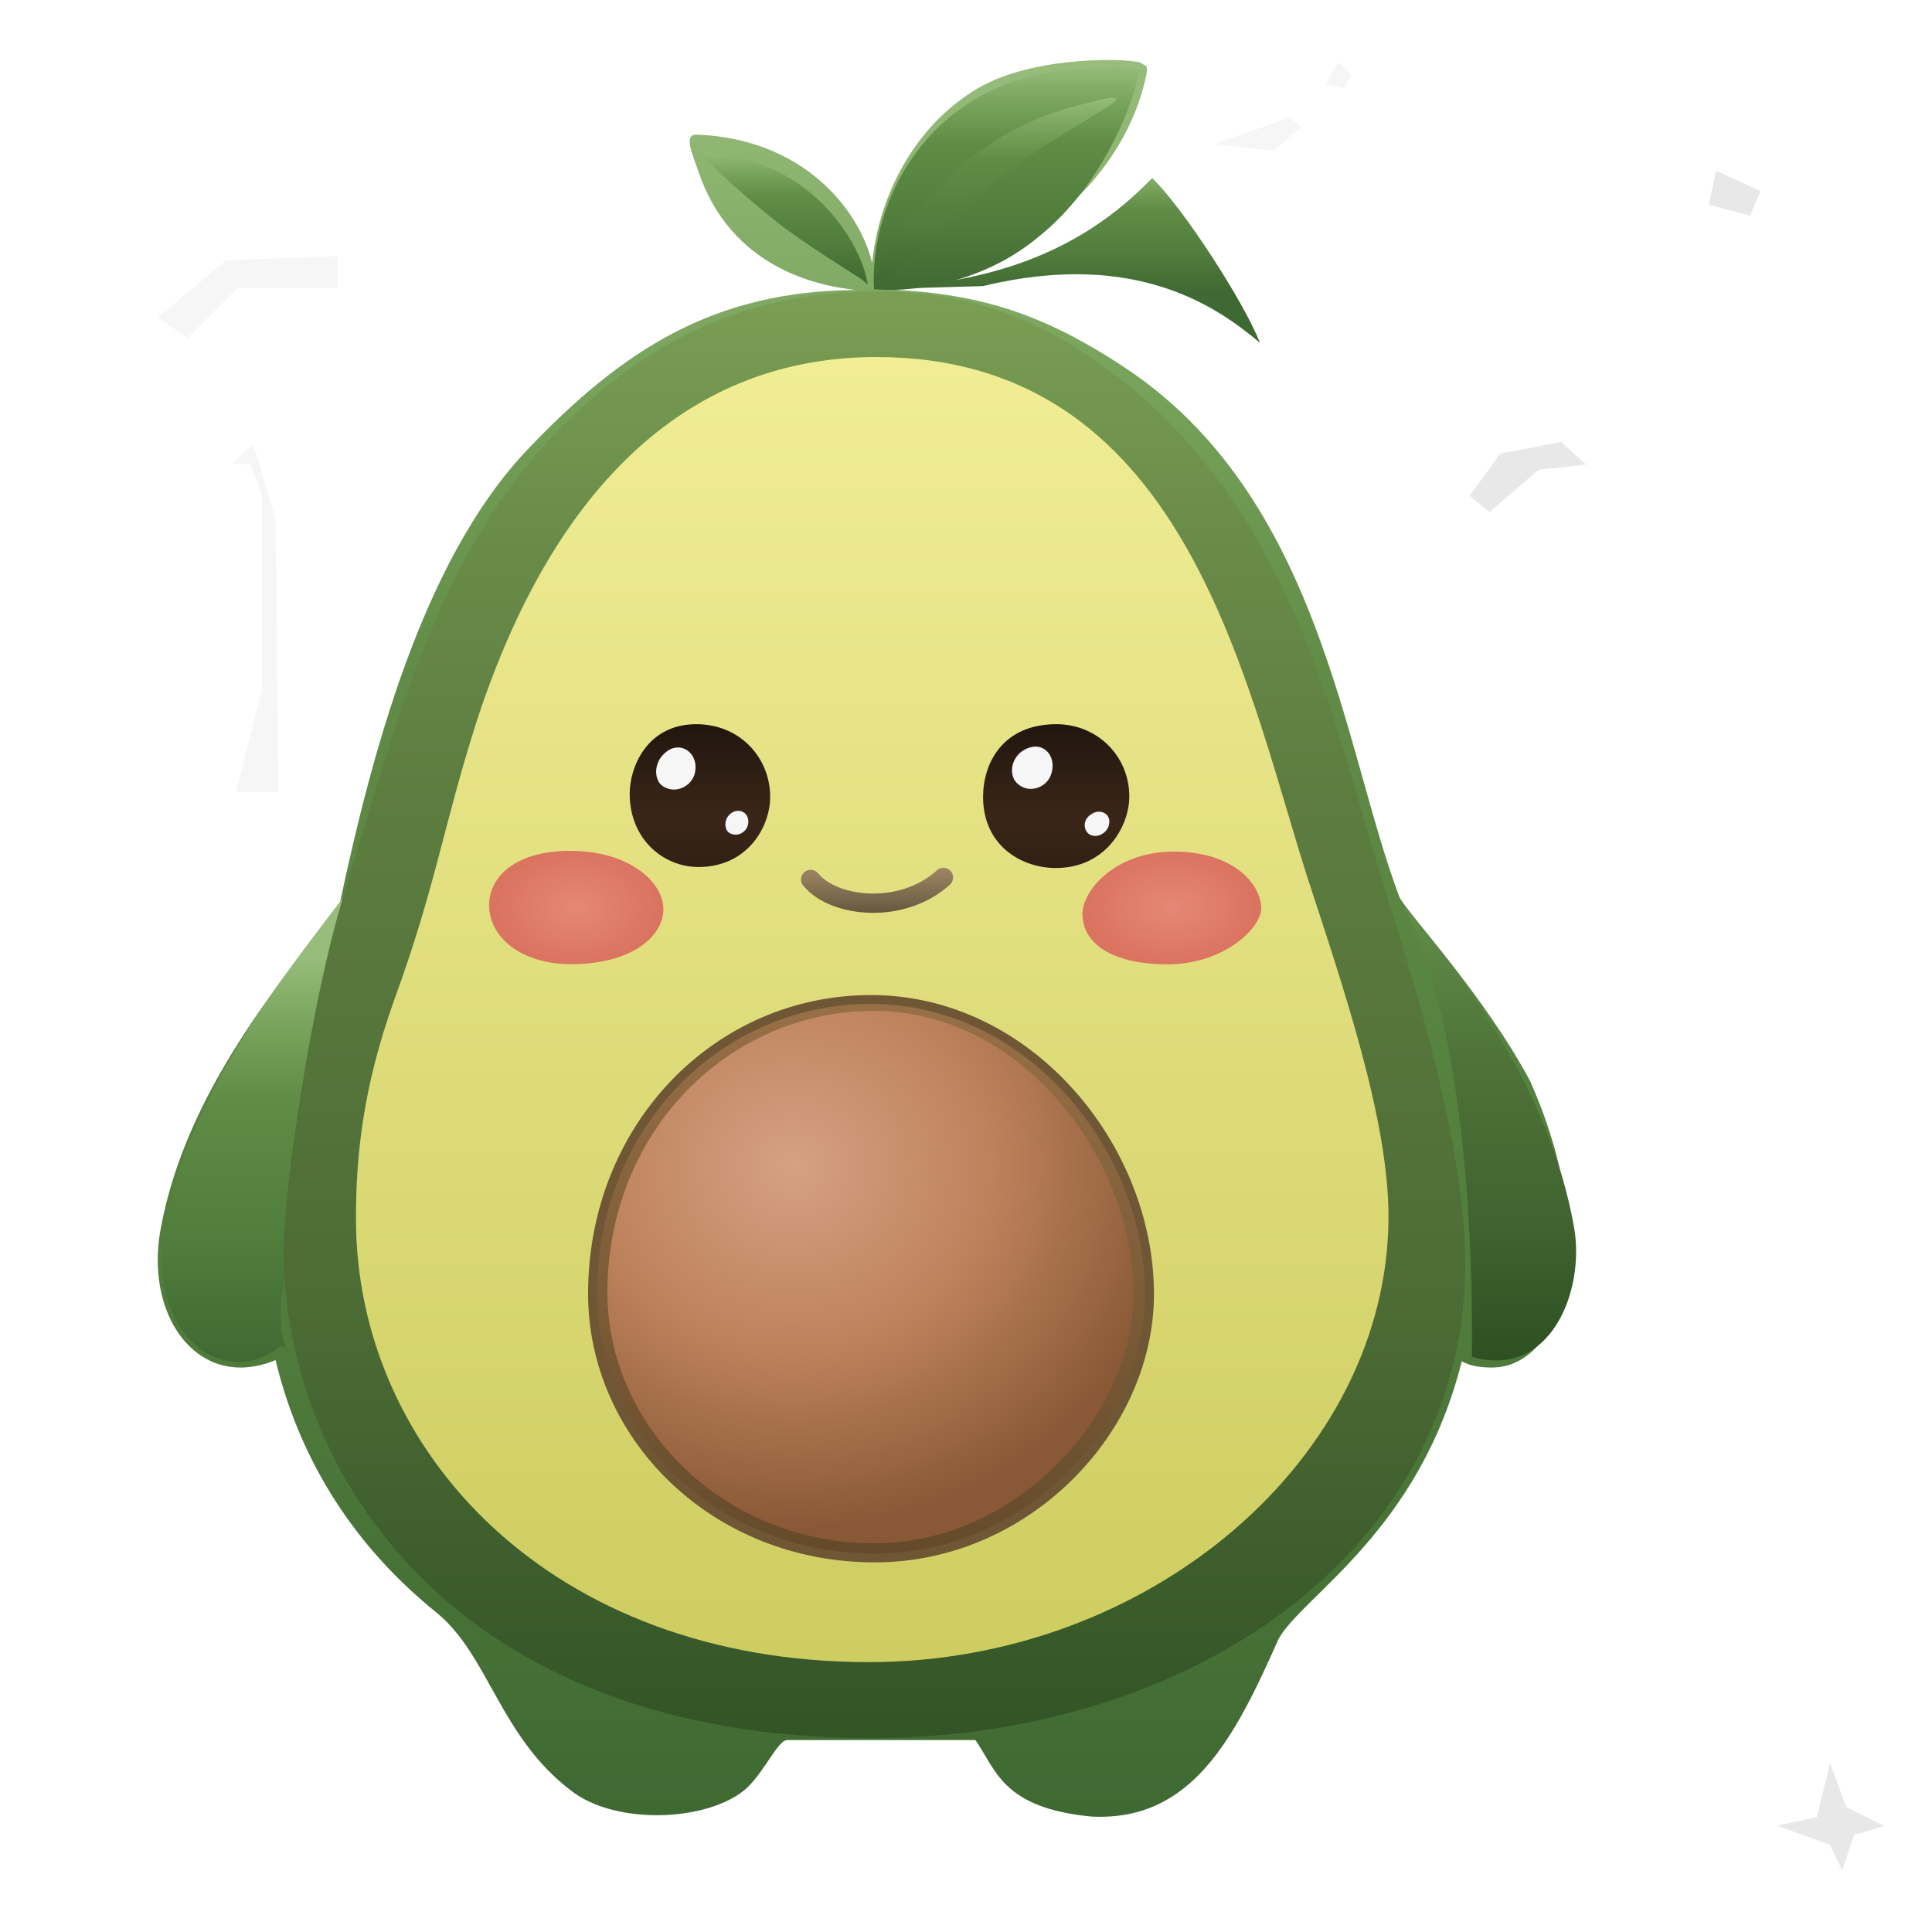
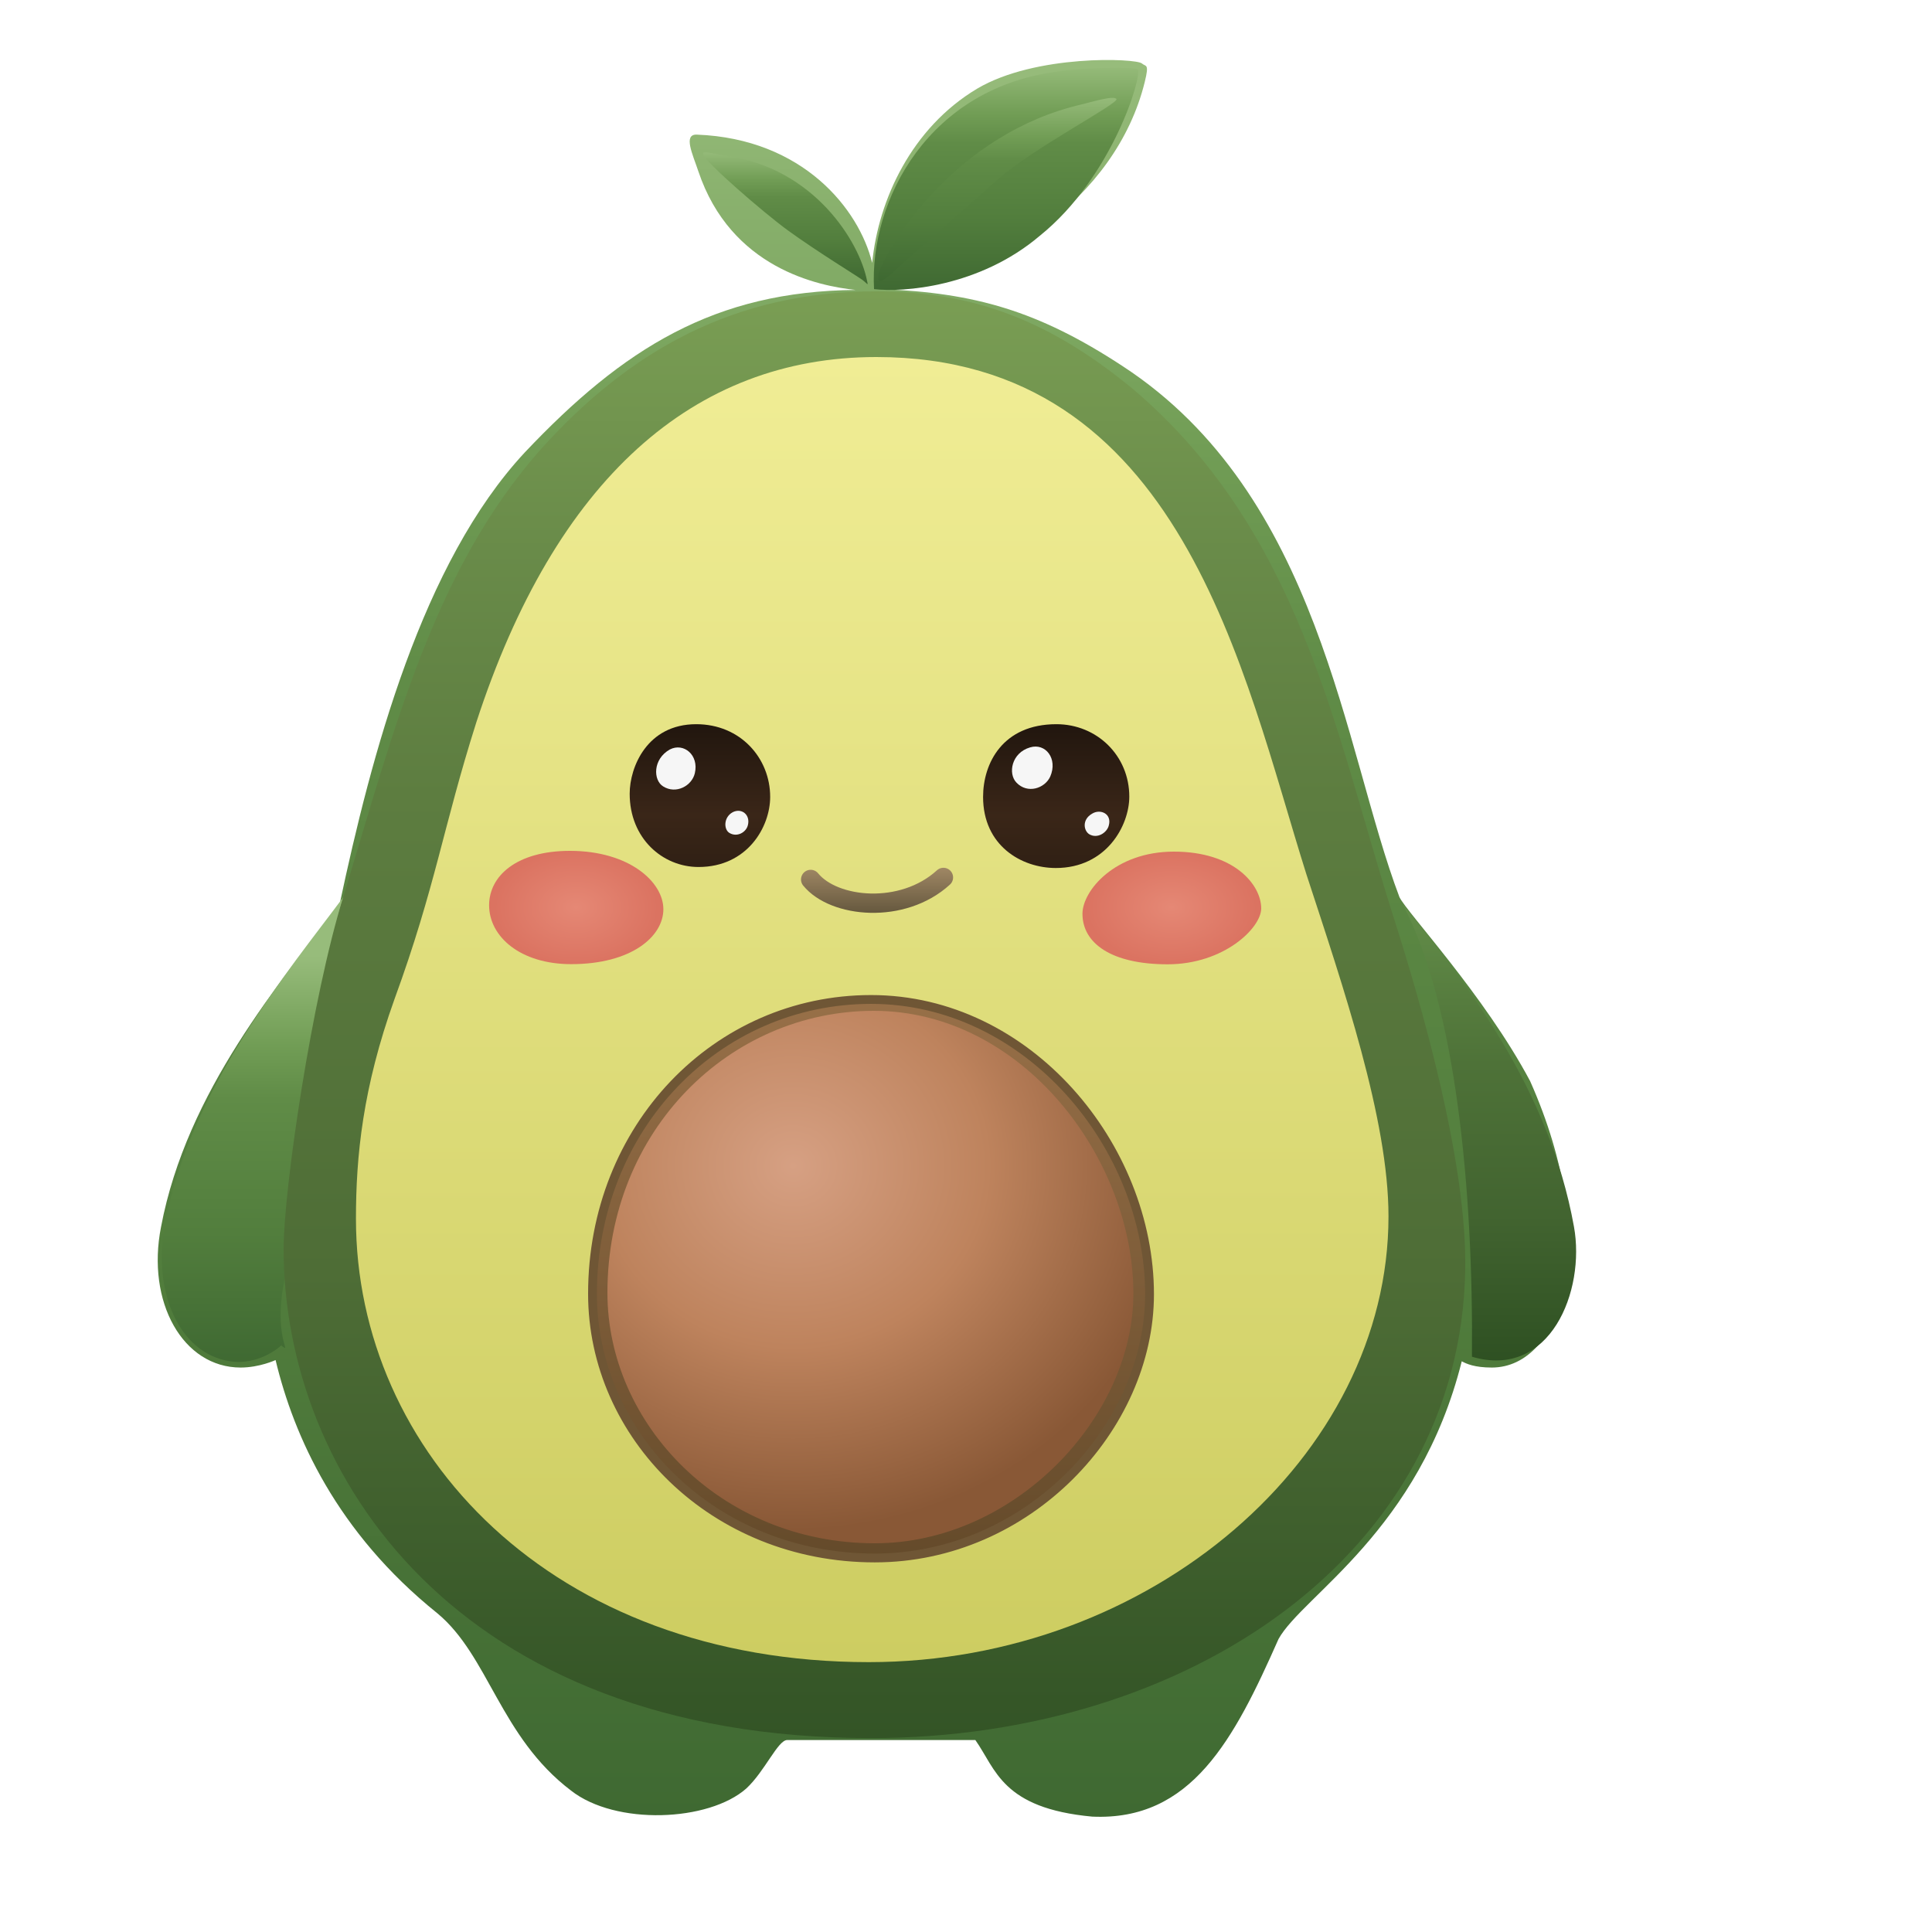
<svg xmlns="http://www.w3.org/2000/svg" width="250" height="250" fill="none" viewBox="0 0 250 250">
-   <path d="m236.8 228.1-1.69 7.05-5.17 1.08 6.85 2.49 1.58 3.32 1.55-4.59 3.91-1.18-4.93-2.44-2.1-5.73z" fill="#E8E8E8" />
-   <path d="m166.8 15.23-9.73 3.45 7.73 0.8 3.69-3.1-1.69-1.15z" fill="#F6F6F6" />
-   <path d="m227.8 24.73-5.74-2.63-0.93 4.38 5.34 1.43 1.33-3.18z" fill="#E8E8E8" />
-   <path d="m173.2 8.05-1.68 2.86 2.39 0.51 0.98-1.78-1.69-1.59z" fill="#F6F6F6" />
-   <path d="m202 57.19-7.85 1.5-3.99 5.48 2.6 2.09 6.32-5.47 6.17-0.68-3.25-2.92z" fill="#E8E8E8" />
-   <path d="m30.02 59.99 2.4 0.08 1.5 3.99v25.05l-3.38 13.38h5.47l-0.32-35.26-2.92-9.77-2.75 2.53z" fill="#F6F6F6" />
-   <path d="m20.43 41.08 3.83 2.65 6.45-6.45h12.97v-4.15l-14.47 0.57-8.78 7.38z" fill="#F6F6F6" />
  <path d="m198 139.9c-5.91-11.11-15.94-21.8-16.91-23.81-7.25-19.09-10.19-52-35.85-68.73-10.91-7.16-19.17-9.47-31.07-9.94 14.56-1.36 30.22-11.63 33.96-26.81 0.61-2.46 0.14-1.95-0.37-2.4-0.75-0.67-13.76-1.22-21.33 3.27-8.46 5.06-12.76 14.35-13.57 22.54-1.7-6.95-8.93-16.07-22.69-16.6-1.8-0.07-0.54 2.54 0.19 4.73 4.21 12.55 15.51 14.86 20.37 15.37-18.25 0.16-30.07 7.54-42.81 21.01-13.3 14.27-19.85 39.08-23.98 58.51-7.58 9.96-19.78 24.13-23.1 41.71-1.93 9.74 2.83 18.21 10.3 18.21 2.44 0 4.52-0.97 4.52-0.97 2.36 9.85 7.91 22.3 20.91 32.75 6.69 5.53 8.12 15.98 17.32 22.96 5.78 4.54 17.82 4.03 22.68-0.27 2.4-2.22 4.09-6.27 5.29-6.27h24.35c2.67 3.78 3.44 8.83 15.12 9.91 12.84 0.58 18.36-9.98 24.11-22.98 3.12-5.64 18.22-14 23.71-35.94 0.61 0.33 1.67 0.81 3.89 0.81 9.07 0 14.38-15.87 4.96-37.06z" fill="url(#paint0_linear_1056_10882)" />
  <path d="m44.42 116.1c-7.05 9.48-19.9 24.75-23.13 42.64-1.5 8.31 1.79 16.31 8.37 17.39 3.95 0.64 6.72-2.03 6.72-2.03 1.63 1.2-1.26-0.82 0.56-9.16 2.67-12.18 2.94-32.8 7.48-48.84z" fill="url(#paint1_linear_1056_10882)" />
  <path d="m181.5 117c6.91 13.11 9.16 37.13 8.97 58.56 10.1 2.98 14.71-8.52 13.2-16.83-3.22-17.89-13.97-31.6-22.17-41.73z" fill="url(#paint2_linear_1056_10882)" />
  <path d="m113.1 37.41c-0.62-11.5 7.09-26.2 24.11-28.2 2.84-0.45 9.49-0.6 10-0.22 0.69 0.52-3.17 13.89-12.66 21.52-7.84 6.66-17.77 7.34-21.45 6.9z" fill="url(#paint3_linear_1056_10882)" />
  <path d="m113.8 35.08c1.29-3.53 9.91-17.8 26.16-21.57 3.08-0.83 4.2-1.02 4.5-0.71 0.51 0.51-10.82 6.36-15.49 10.54-4.84 4.32-12.2 10.75-13.4 11.89-1.2 1.15-2.4 1.81-1.77-0.15z" fill="url(#paint4_linear_1056_10882)" />
  <path d="m112.2 36.36c-0.97-5.09-6.86-14.6-18.18-16.19-1.93-0.32-3.19-0.74-3.03-0.2 0.31 1.05 7.81 7.54 10.93 9.82 3.74 2.72 9.01 5.94 9.66 6.42s0.8 0.89 0.62 0.15z" fill="url(#paint5_linear_1056_10882)" />
-   <path d="m112.7 37.44c14.93-0.72 26.74-4.36 36.39-14.41 4.04 3.92 11.89 16.05 13.94 21.32-4.93-4.09-15.5-12.26-35.82-7.33l-14.51 0.42z" fill="url(#paint6_linear_1056_10882)" />
  <path d="m113.4 37.7c-18.38 0-31.93 7.69-43.37 20.38-13.79 15.53-18.92 35.89-25.61 57.99-4.02 12.86-7.72 37.74-7.72 45.56 0 29.02 22.21 63.28 76 63.28 41.1 0 76.25-23.86 76.9-60.58 0.25-13.67-5.46-33.82-9.58-46.61-7.33-23.38-11.87-49-33.32-67.3-10.62-8.79-20.55-12.72-33.3-12.72z" fill="url(#paint7_linear_1056_10882)" />
  <path d="m113.4 46.2c-23.66 0-41.55 15.87-51.77 47.29-4.3 13.53-5.27 21.26-10.58 35.79-4.12 11.5-4.99 20.33-4.99 28.43 0 30.11 25.27 57.37 66.37 57.37 36.55 0 67.24-26.6 67.24-57.69 0-12.55-5.84-29.64-10.63-44.28-8.2-26-16.11-66.91-55.64-66.91z" fill="url(#paint8_linear_1056_10882)" />
  <path d="m113.2 201.6c19.84 0 35.55-16.88 35.55-34.12 0-19.14-15.71-38.15-36.03-38.15-19.99 0-36.05 16.56-36.05 38.09 0 18.3 15.64 34.18 36.53 34.18z" fill="url(#paint9_linear_1056_10882)" stroke="#6F5635" stroke-miterlimit="10" stroke-width="1.142" />
  <path d="m113.2 199.7c18.02 0 33.46-16.24 33.46-32.31 0-17.58-14.46-36.59-33.59-36.59-18.57 0-34.47 15.39-34.47 36.49 0 16.98 14.7 32.41 34.6 32.41z" fill="url(#paint10_radial_1056_10882)" />
  <path d="m73.75 110.1c-6.92 0-10.46 3.26-10.46 7.04 0 4.04 4.02 7.62 10.62 7.62 7.81 0 11.93-3.58 11.93-7.11s-4.43-7.55-12.09-7.55z" fill="url(#paint11_radial_1056_10882)" />
  <path d="m151.9 110.2c-7.63 0-11.83 5.06-11.83 8.04 0 3.82 3.74 6.54 11.02 6.54s12.11-4.7 12.11-7.23c0-3.06-3.49-7.35-11.3-7.35z" fill="url(#paint12_radial_1056_10882)" />
  <path d="m90.09 93.71c-6.37 0-8.61 5.57-8.61 9 0 5.78 4.26 9.48 8.91 9.48 6.31 0 9.27-5.18 9.27-9.07 0-5.02-3.85-9.41-9.57-9.41z" fill="url(#paint13_linear_1056_10882)" />
  <path d="m86.68 96.98c-2.23 1.25-2.17 3.98-0.87 4.78 1.67 1.05 3.72-0.07 4.1-1.7 0.56-2.37-1.45-4-3.23-3.08z" fill="#F6F6F6" />
  <path d="m94.81 105.1c-1.2 0.66-1.16 2.22-0.44 2.67 0.99 0.62 2.19-0.06 2.41-1.01 0.33-1.33-0.81-2.25-1.97-1.66z" fill="#F6F6F6" />
  <path d="m136.7 93.71c-6.95 0-9.49 5.05-9.49 9.41 0 6.29 4.94 9.2 9.41 9.2 6.52 0 9.51-5.46 9.51-9.24 0-5.3-4.19-9.37-9.43-9.37z" fill="url(#paint14_linear_1056_10882)" />
  <path d="m133.3 96.71c-2.43 0.7-2.89 3.41-1.77 4.56 1.43 1.5 3.67 0.75 4.37-0.78 1.01-2.33-0.62-4.38-2.6-3.78z" fill="#F6F6F6" />
  <path d="m141.3 105.3c-1.32 0.77-1.07 2.2-0.35 2.65 1.05 0.62 2.25-0.19 2.51-1.07 0.48-1.58-1.08-2.27-2.16-1.58z" fill="#F6F6F6" />
  <path d="m104.9 113.8c3.02 3.7 11.9 4.57 17.18-0.26" stroke="url(#paint15_linear_1056_10882)" stroke-linecap="round" stroke-miterlimit="10" stroke-width="2.5" />
  <defs>
    <linearGradient id="paint0_linear_1056_10882" x1="112.8" x2="112.8" y1="8.199" y2="235.2" gradientUnits="userSpaceOnUse">
      <stop stop-color="#97BC7B" offset="0" />
      <stop stop-color="#729E56" offset=".213" />
      <stop stop-color="#608C47" offset=".349" />
      <stop stop-color="#527E3D" offset=".679" />
      <stop stop-color="#3F6932" offset="1" />
    </linearGradient>
    <linearGradient id="paint1_linear_1056_10882" x1="32.56" x2="32.56" y1="123.7" y2="176.4" gradientUnits="userSpaceOnUse">
      <stop stop-color="#97BC7B" offset="0" />
      <stop stop-color="#729E56" offset=".213" />
      <stop stop-color="#608C47" offset=".349" />
      <stop stop-color="#527E3D" offset=".679" />
      <stop stop-color="#3F6932" offset="1" />
    </linearGradient>
    <linearGradient id="paint2_linear_1056_10882" x1="193" x2="193" y1="117" y2="176.3" gradientUnits="userSpaceOnUse">
      <stop stop-color="#638E4A" offset="0" />
      <stop stop-color="#567C3E" offset=".213" />
      <stop stop-color="#4E7238" offset=".349" />
      <stop stop-color="#426430" offset=".679" />
      <stop stop-color="#2E5022" offset="1" />
    </linearGradient>
    <linearGradient id="paint3_linear_1056_10882" x1="130.3" x2="130.3" y1="8.322" y2="37.55" gradientUnits="userSpaceOnUse">
      <stop stop-color="#97BC7B" offset="0" />
      <stop stop-color="#729E56" offset=".213" />
      <stop stop-color="#608C47" offset=".349" />
      <stop stop-color="#527E3D" offset=".679" />
      <stop stop-color="#3F6932" offset="1" />
    </linearGradient>
    <linearGradient id="paint4_linear_1056_10882" x1="128.9" x2="128.9" y1="12.51" y2="36.24" gradientUnits="userSpaceOnUse">
      <stop stop-color="#97BC7B" offset="0" />
      <stop stop-color="#729E56" offset=".213" />
      <stop stop-color="#608C47" offset=".349" />
      <stop stop-color="#527E3D" offset=".679" />
      <stop stop-color="#3F6932" offset="1" />
    </linearGradient>
    <linearGradient id="paint5_linear_1056_10882" x1="101.6" x2="101.6" y1="19.48" y2="36.7" gradientUnits="userSpaceOnUse">
      <stop stop-color="#97BC7B" offset="0" />
      <stop stop-color="#729E56" offset=".213" />
      <stop stop-color="#608C47" offset=".349" />
      <stop stop-color="#527E3D" offset=".679" />
      <stop stop-color="#3F6932" offset="1" />
    </linearGradient>
    <linearGradient id="paint6_linear_1056_10882" x1="138.1" x2="138.1" y1="21.37" y2="37.83" gradientUnits="userSpaceOnUse">
      <stop stop-color="#97BC7B" offset="0" />
      <stop stop-color="#729E56" offset=".213" />
      <stop stop-color="#608C47" offset=".349" />
      <stop stop-color="#527E3D" offset=".679" />
      <stop stop-color="#3F6932" offset="1" />
    </linearGradient>
    <linearGradient id="paint7_linear_1056_10882" x1="113" x2="113" y1="37.7" y2="224.9" gradientUnits="userSpaceOnUse">
      <stop stop-color="#7A9E54" offset="0" />
      <stop stop-color="#698B49" offset=".179" />
      <stop stop-color="#5D7D40" offset=".349" />
      <stop stop-color="#4E6D36" offset=".679" />
      <stop stop-color="#335426" offset="1" />
    </linearGradient>
    <linearGradient id="paint8_linear_1056_10882" x1="112.8" x2="112.8" y1="46.2" y2="215.1" gradientUnits="userSpaceOnUse">
      <stop stop-color="#F0ED95" offset="0" />
      <stop stop-color="#CDCD61" offset="1" />
    </linearGradient>
    <linearGradient id="paint9_linear_1056_10882" x1="112.7" x2="112.7" y1="128.8" y2="202.1" gradientUnits="userSpaceOnUse">
      <stop stop-color="#987048" offset="0" />
      <stop stop-color="#644A2A" offset="1" />
    </linearGradient>
    <radialGradient id="paint10_radial_1056_10882" cx="0" cy="0" r="1" gradientTransform="translate(102.6 150.9) scale(50.93 47.02)" gradientUnits="userSpaceOnUse">
      <stop stop-color="#D6A083" offset="0" />
      <stop stop-color="#BE835D" offset=".497" />
      <stop stop-color="#895836" offset="1" />
    </radialGradient>
    <radialGradient id="paint11_radial_1056_10882" cx="0" cy="0" r="1" gradientTransform="translate(74.56 117.4) scale(10.57 7.38)" gradientUnits="userSpaceOnUse">
      <stop stop-color="#E58875" offset="0" />
      <stop stop-color="#DB7361" offset="1" />
    </radialGradient>
    <radialGradient id="paint12_radial_1056_10882" cx="0" cy="0" r="1" gradientTransform="translate(151.6 117.4) scale(11.04 7.278)" gradientUnits="userSpaceOnUse">
      <stop stop-color="#E58875" offset="0" />
      <stop stop-color="#DB7361" offset="1" />
    </radialGradient>
    <linearGradient id="paint13_linear_1056_10882" x1="90.57" x2="90.57" y1="93.71" y2="112.2" gradientUnits="userSpaceOnUse">
      <stop stop-color="#21160E" offset="0" />
      <stop stop-color="#3A2618" offset=".634" />
      <stop stop-color="#302014" offset="1" />
    </linearGradient>
    <linearGradient id="paint14_linear_1056_10882" x1="136.7" x2="136.7" y1="93.71" y2="112.3" gradientUnits="userSpaceOnUse">
      <stop stop-color="#21160E" offset="0" />
      <stop stop-color="#3A2618" offset=".634" />
      <stop stop-color="#302014" offset="1" />
    </linearGradient>
    <linearGradient id="paint15_linear_1056_10882" x1="113.5" x2="113.5" y1="112.3" y2="118" gradientUnits="userSpaceOnUse">
      <stop stop-color="#9F8764" offset="0" />
      <stop stop-color="#67593F" offset="1" />
    </linearGradient>
  </defs>
</svg>
